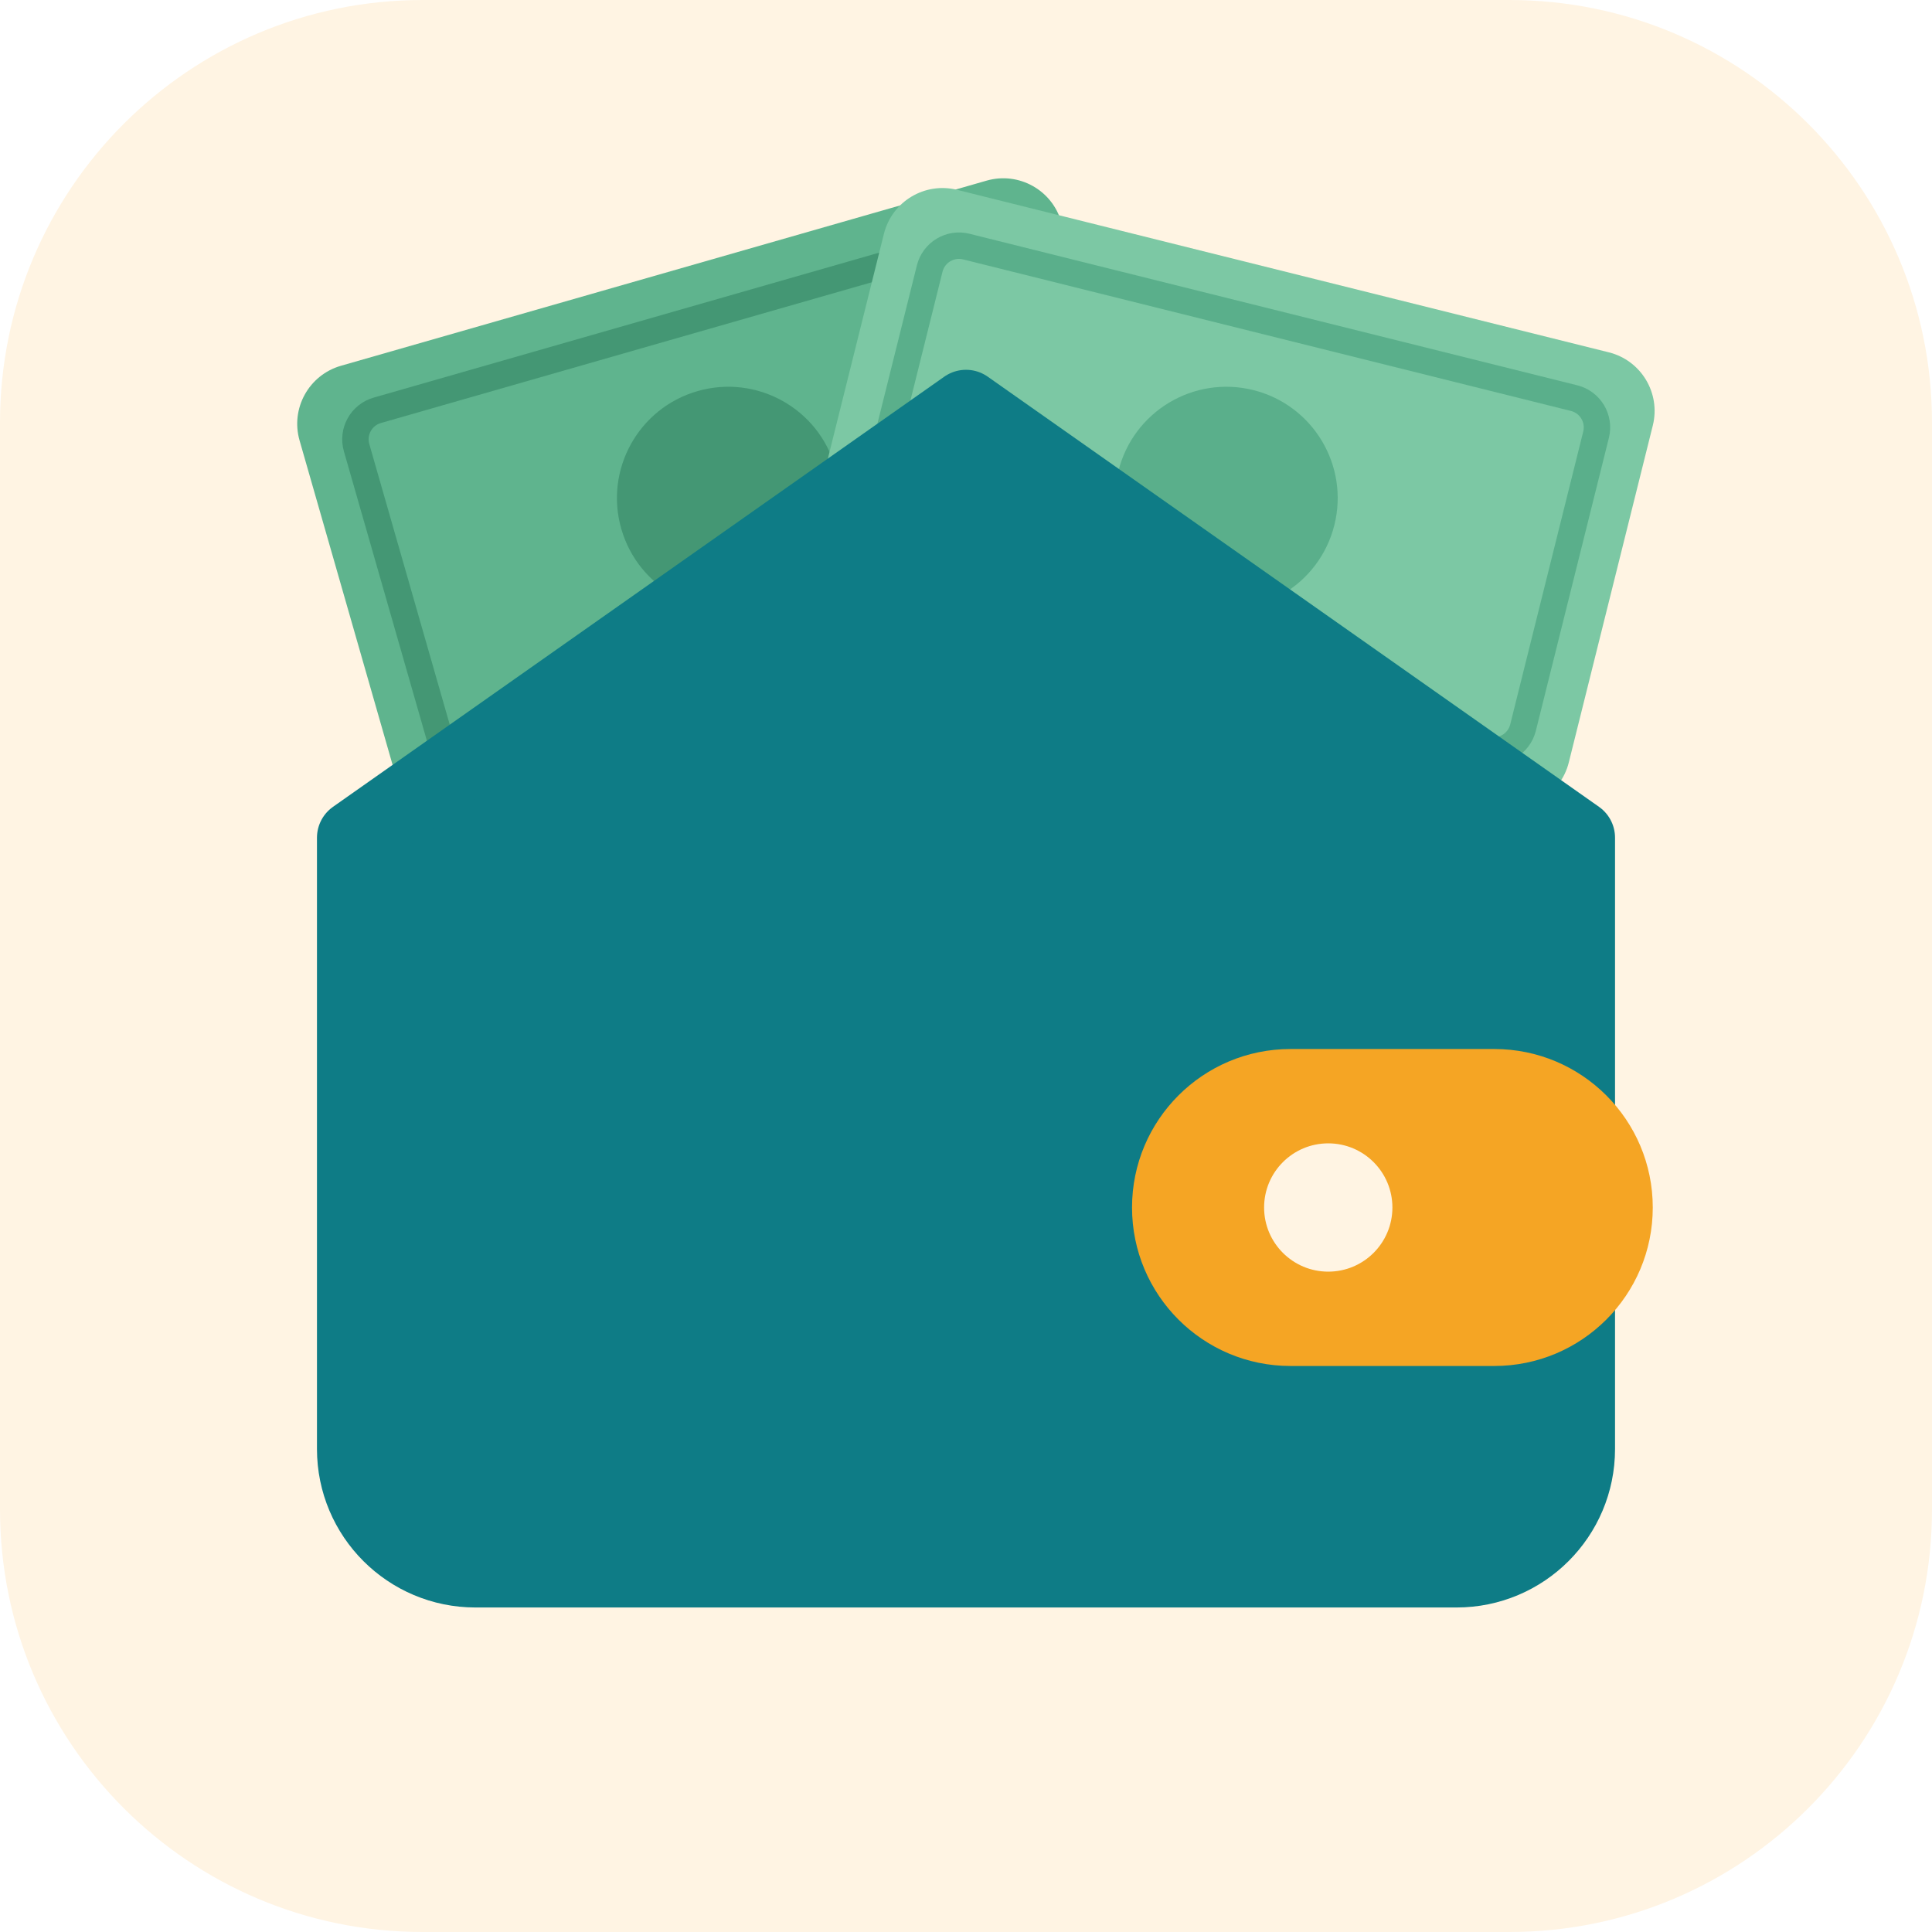
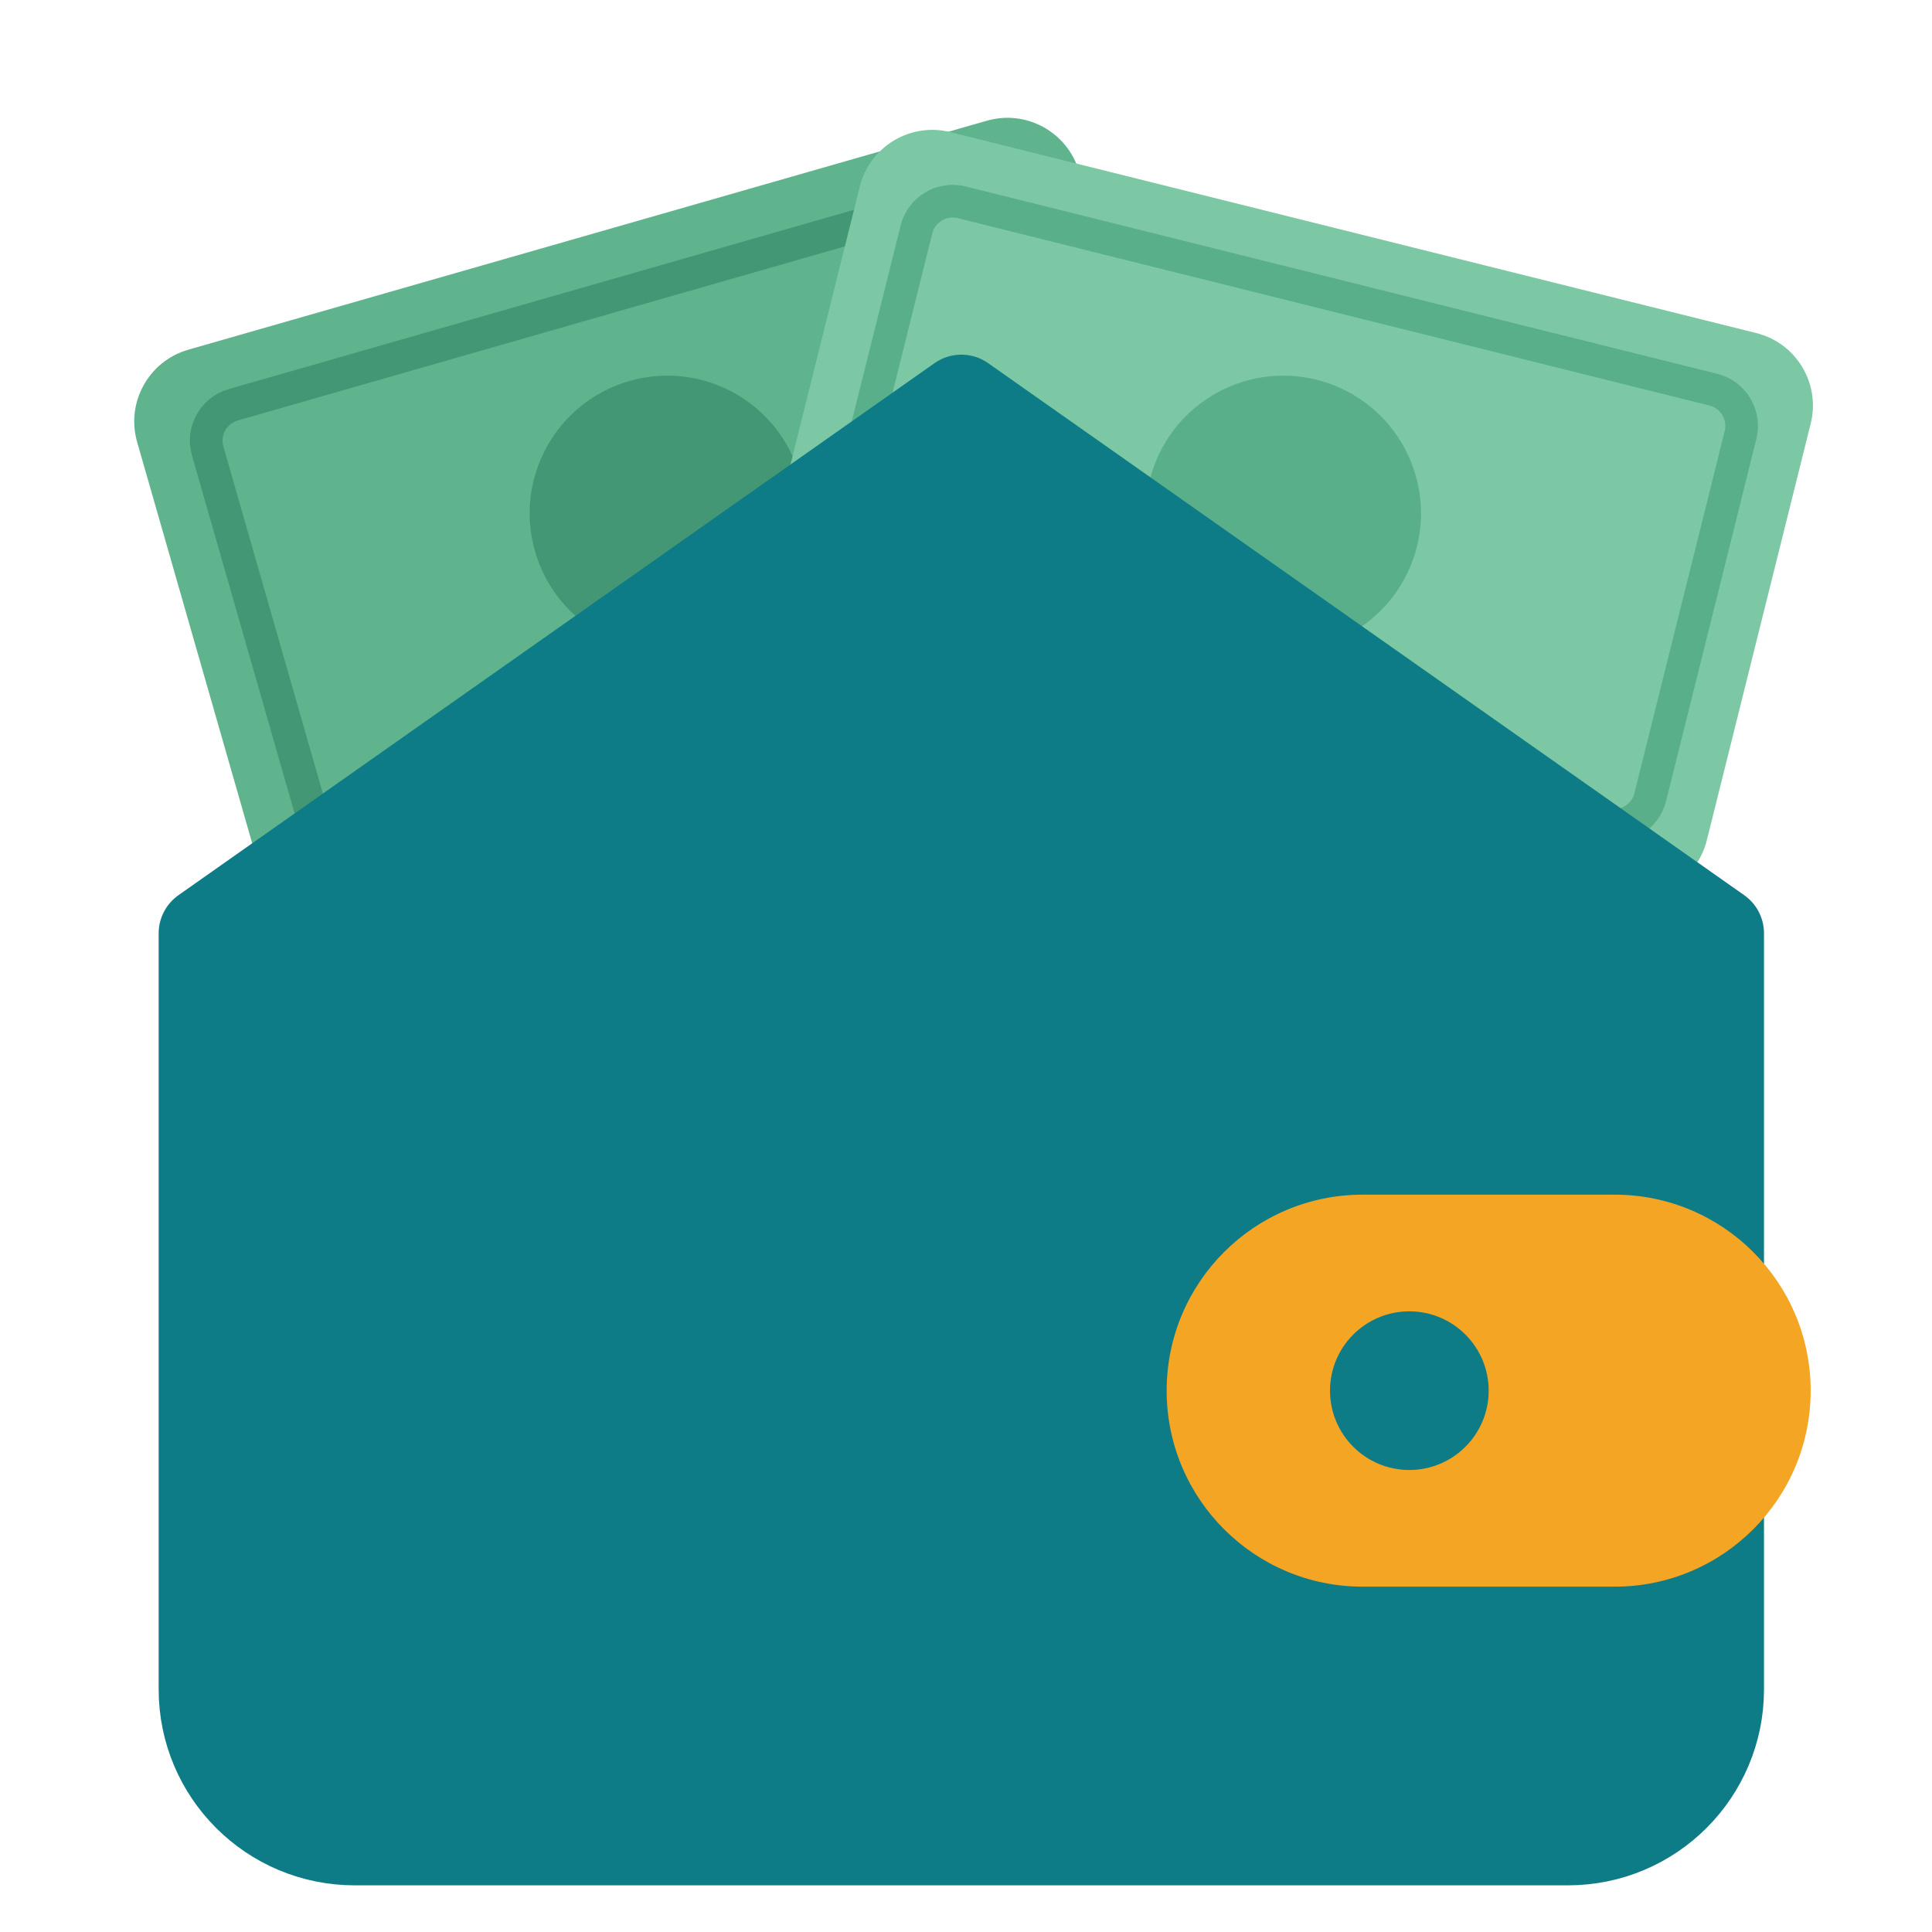
- <svg xmlns="http://www.w3.org/2000/svg" viewBox="0 0 512 512">
-   <rect width="512" height="512" rx="112" fill="#fff4e3" />
+ <svg xmlns="http://www.w3.org/2000/svg" viewBox="50 22 414 414">
  <g transform="rotate(-16 193 132)">
    <rect x="88" y="70" width="210" height="124" rx="16" fill="#5fb48e" />
    <rect x="102" y="84" width="182" height="96" rx="8" fill="none" stroke="#2f7f5f" stroke-opacity=".55" stroke-width="7" />
    <circle cx="193" cy="132" r="29.5" fill="#2f7f5f" fill-opacity=".55" />
  </g>
  <g transform="rotate(14 325 132)">
    <rect x="220" y="70" width="210" height="124" rx="16" fill="#7cc8a4" />
    <rect x="234" y="84" width="182" height="96" rx="8" fill="none" stroke="#3f9a76" stroke-opacity=".55" stroke-width="7" />
    <circle cx="325" cy="132" r="29.5" fill="#3f9a76" fill-opacity=".55" />
  </g>
  <path d="M256 108 418 222V384a32 32 0 0 1-32 32H126a32 32 0 0 1-32-32V222Z" fill="#0e7c86" stroke="#0e7c86" stroke-width="20" stroke-linejoin="round" />
-   <rect x="300" y="278" width="138" height="84" rx="42" fill="#f5a524" />
-   <circle cx="352" cy="320" r="17" fill="#fff4e3" />
+   <path d="M342 278h54a42 42 0 0 1 0 84h-54a42 42 0 0 1 0-84ZM352 303a17 17 0 1 0 0 34a17 17 0 1 0 0-34Z" fill="#f5a524" fill-rule="evenodd" />
</svg>
